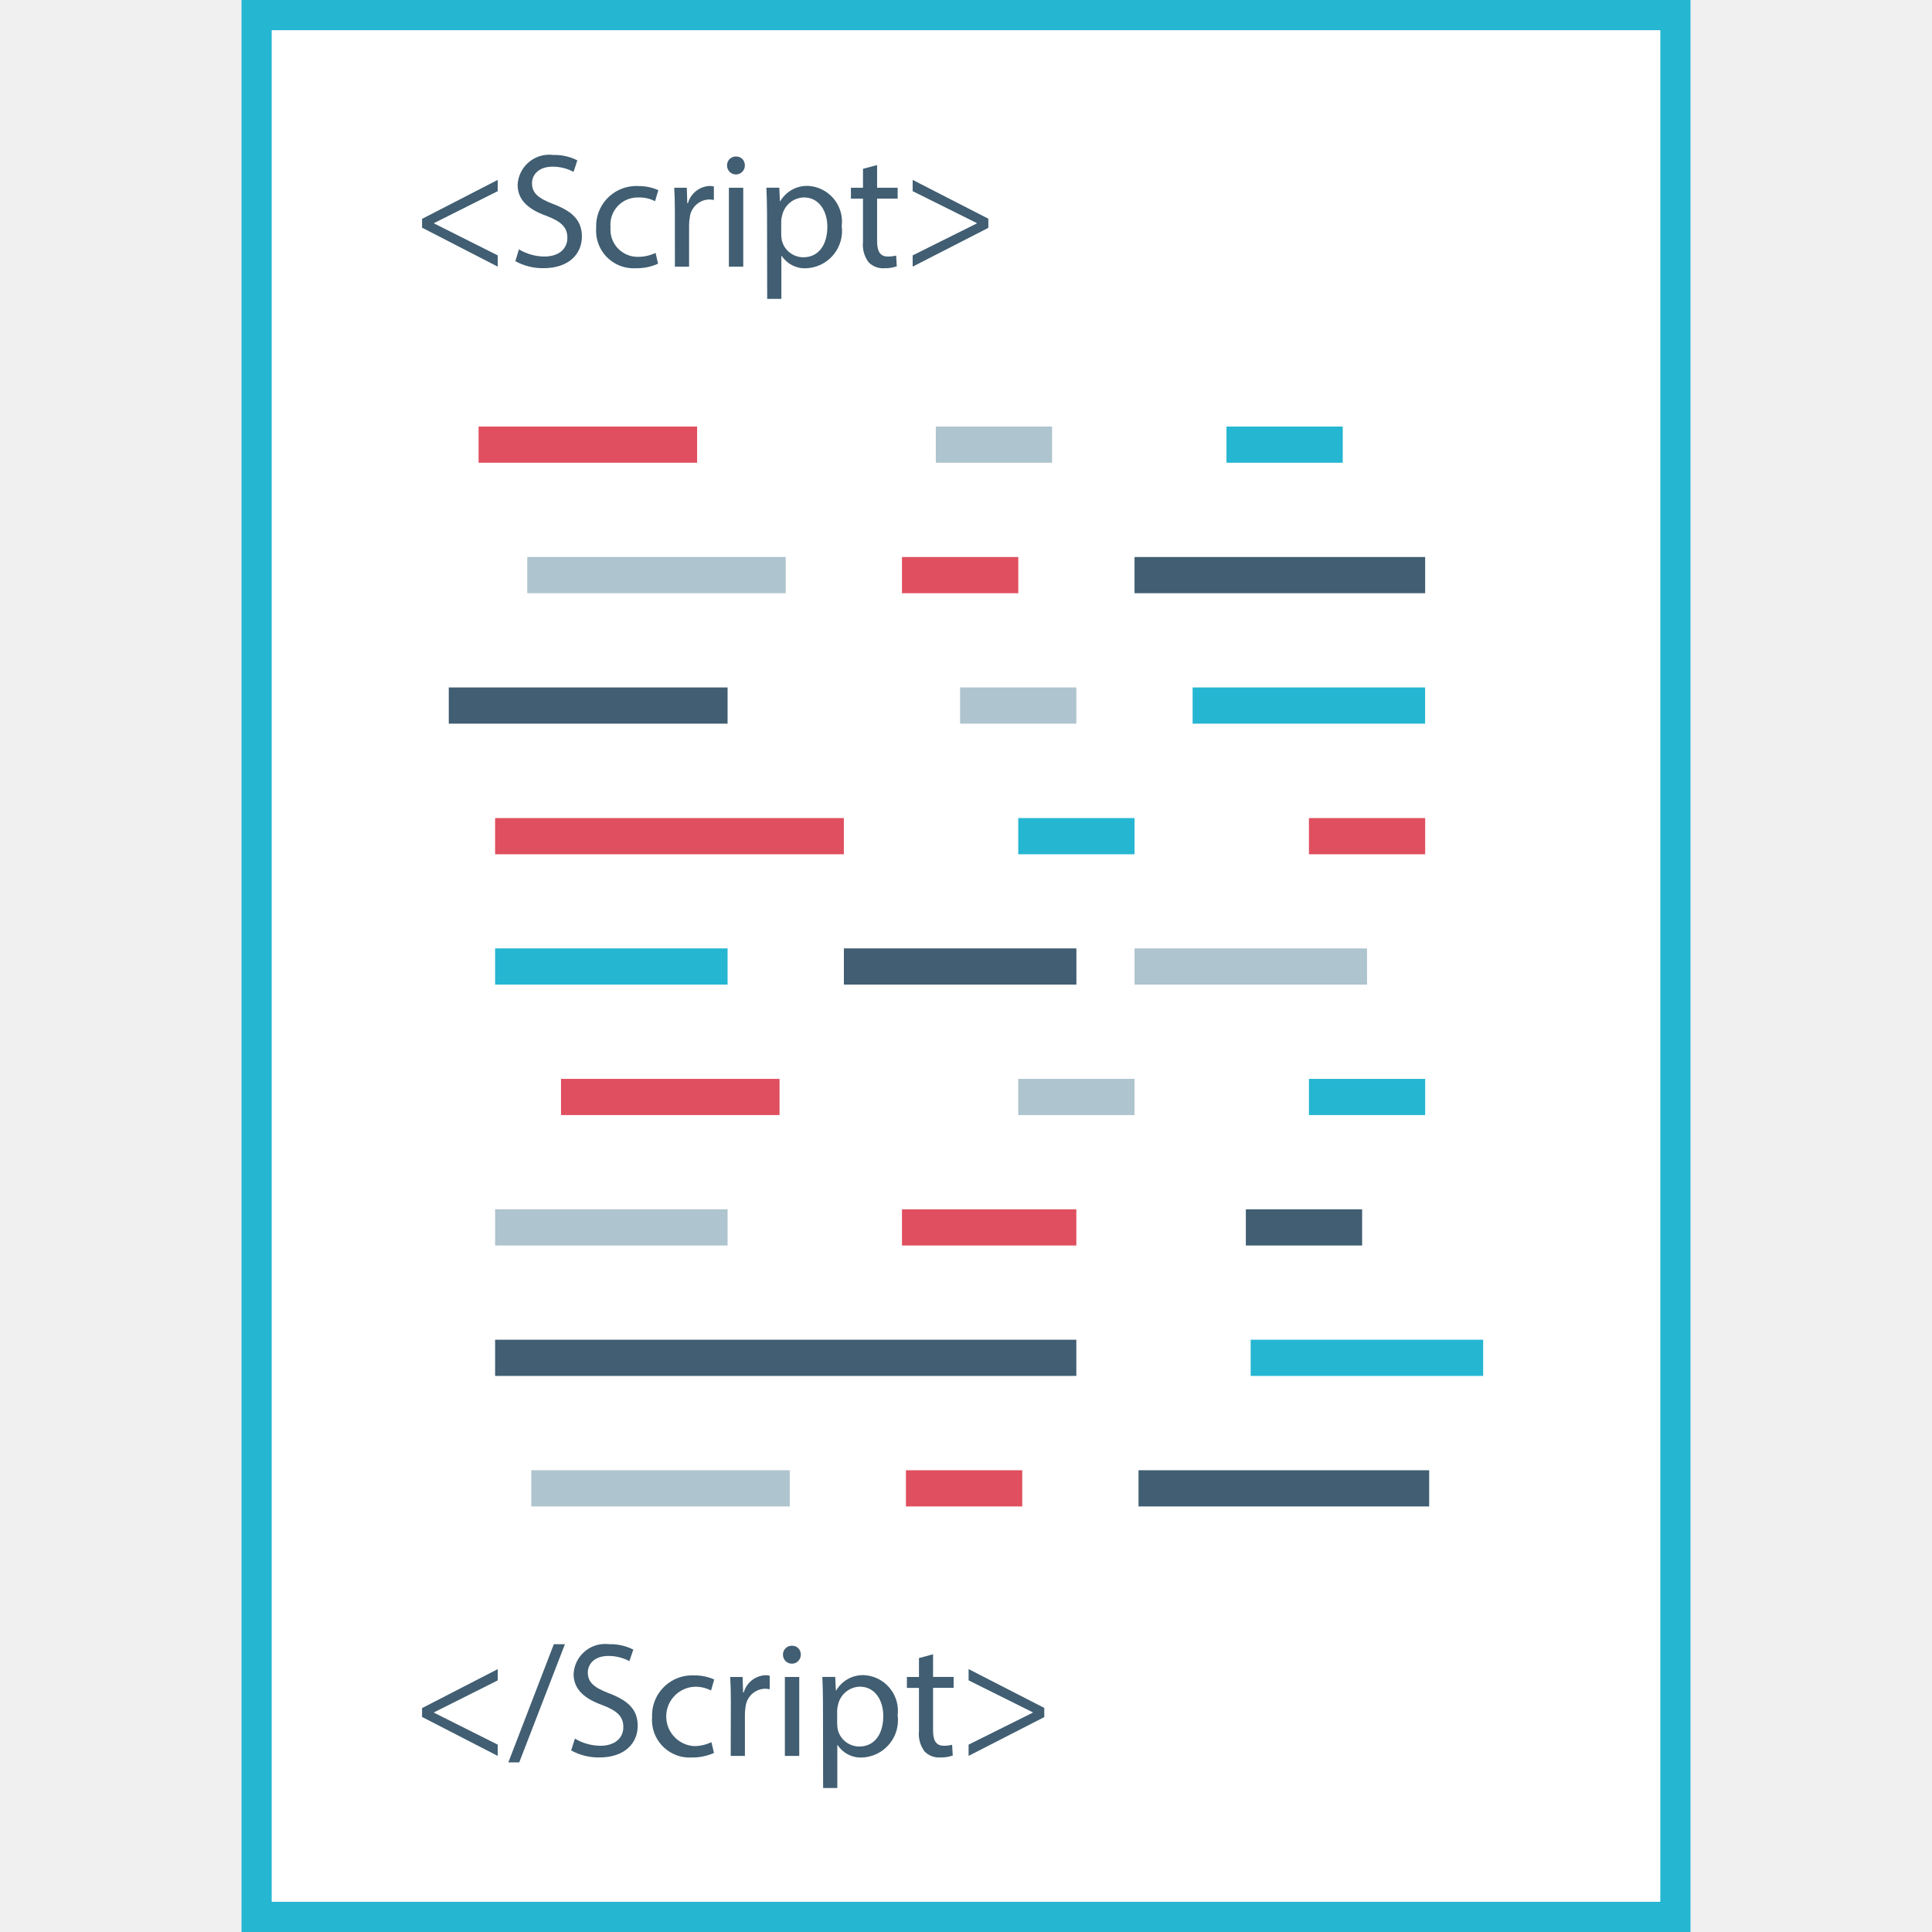
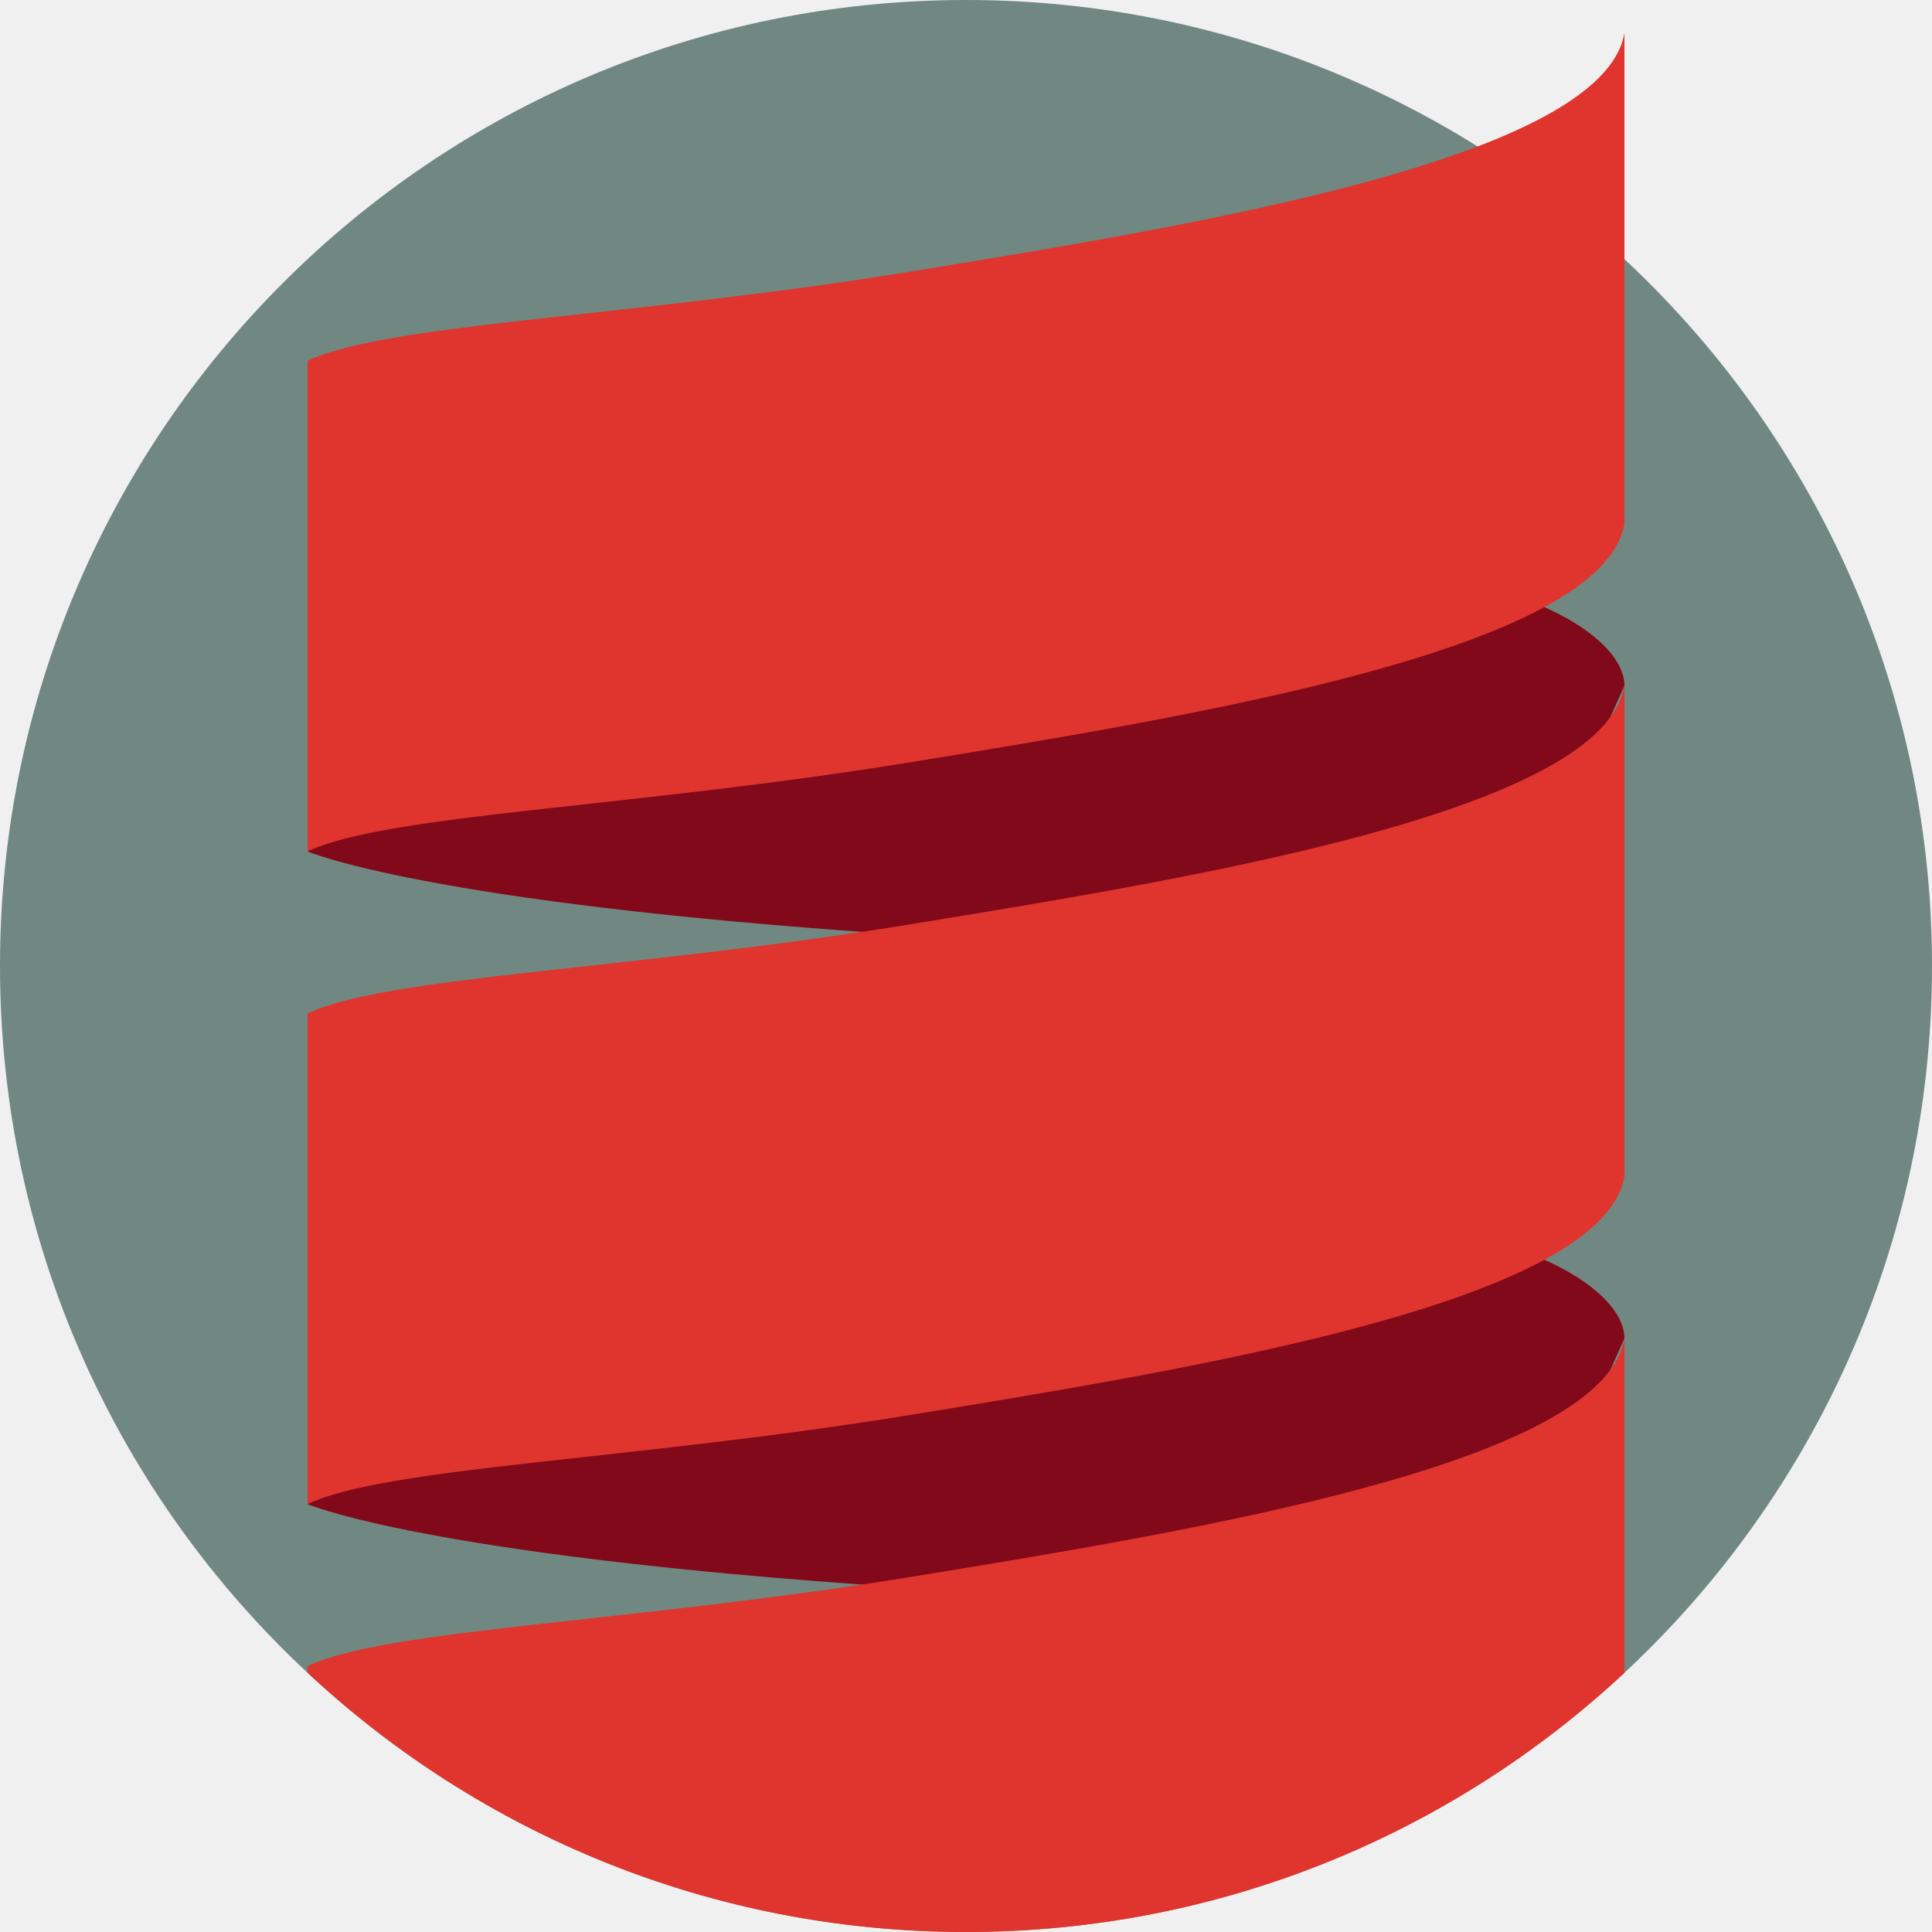
- <svg xmlns="http://www.w3.org/2000/svg" version="1.1" id="Layer_1" x="0px" y="0px" viewBox="0 0 512 512" style="enable-background:new 0 0 512 512;" xml:space="preserve">
-   <rect x="68" y="4" style="fill:#FFFFFF;" width="376" height="504" />
-   <path style="fill:#25B6D2;" d="M440,8v496H72V8H440 M448,0H64v512h384V0z" />
-   <rect x="301.72" y="389.632" style="fill:#415E72;" width="77.024" height="9.592" />
-   <rect x="240.08" y="389.632" style="fill:#E04F5F;" width="30.824" height="9.592" />
-   <rect x="140.8" y="389.632" style="fill:#AEC4CE;" width="68.496" height="9.592" />
-   <rect x="330.16" y="320.48" style="fill:#415E72;" width="30.816" height="9.592" />
-   <rect x="239.032" y="320.48" style="fill:#E04F5F;" width="46.208" height="9.592" />
-   <rect x="131.208" y="320.48" style="fill:#AEC4CE;" width="61.608" height="9.592" />
-   <rect x="131.208" y="251.336" style="fill:#25B6D2;" width="61.608" height="9.592" />
-   <rect x="223.64" y="251.336" style="fill:#415E72;" width="61.616" height="9.592" />
-   <rect x="300.664" y="251.336" style="fill:#AEC4CE;" width="61.608" height="9.592" />
-   <rect x="346.88" y="285.912" style="fill:#25B6D2;" width="30.808" height="9.592" />
-   <rect x="269.848" y="285.912" style="fill:#AEC4CE;" width="30.816" height="9.592" />
-   <rect x="148.672" y="285.912" style="fill:#E04F5F;" width="57.912" height="9.592" />
-   <rect x="325.032" y="113.04" style="fill:#25B6D2;" width="30.808" height="9.592" />
-   <rect x="248" y="113.04" style="fill:#AEC4CE;" width="30.808" height="9.592" />
-   <rect x="126.824" y="113.04" style="fill:#E04F5F;" width="57.92" height="9.592" />
-   <rect x="131.208" y="355.04" style="fill:#415E72;" width="154.032" height="9.592" />
-   <rect x="331.44" y="355.04" style="fill:#25B6D2;" width="61.616" height="9.592" />
-   <rect x="346.88" y="216.8" style="fill:#E04F5F;" width="30.808" height="9.592" />
-   <rect x="269.848" y="216.8" style="fill:#25B6D2;" width="30.816" height="9.592" />
-   <rect x="131.208" y="216.8" style="fill:#E04F5F;" width="92.424" height="9.592" />
-   <rect x="300.664" y="147.616" style="fill:#415E72;" width="77.016" height="9.592" />
-   <rect x="239.032" y="147.616" style="fill:#E04F5F;" width="30.824" height="9.592" />
-   <rect x="139.728" y="147.616" style="fill:#AEC4CE;" width="68.496" height="9.592" />
-   <rect x="316.056" y="182.184" style="fill:#25B6D2;" width="61.616" height="9.592" />
-   <rect x="254.432" y="182.184" style="fill:#AEC4CE;" width="30.808" height="9.592" />
+ <svg xmlns="http://www.w3.org/2000/svg" version="1.1" id="Capa_1" x="0px" y="0px" viewBox="0 0 512 512" style="enable-background:new 0 0 512 512;" xml:space="preserve">
+   <path style="fill:#718882;" d="M512,256c0,73.947-31.357,140.581-81.502,187.308C384.773,485.93,323.438,512,256,512  c-67.448,0-128.784-26.081-174.508-68.702C31.347,396.57,0,329.947,0,256C0,114.615,114.615,0,256,0S512,114.615,512,256z" />
+   <path style="fill:#81091A;" d="M430.497,181.71c0-13.776-31.379-33.293-87.632-30.614c-56.253,2.678-254.097,32.371-261.368,74.543  c0,0,31.284,13.568,155.271,21.891s182.249-40.18,182.249-40.18L430.497,181.71z" />
+   <path style="fill:#DF352E;" d="M430.497,138.772c-5.74,33.293-113.655,50.896-188.659,63.141  c-75.005,12.245-139.293,13.777-160.341,23.727V95.608c21.047-9.95,85.337-11.48,160.342-23.725s182.919-29.85,188.658-63.142  V138.772z" />
+   <path style="fill:#81091A;" d="M430.497,354.679c0-13.776-31.379-33.293-87.632-30.614c-56.253,2.678-254.097,32.371-261.368,74.543  c0,0,31.284,13.568,155.271,21.891c123.987,8.324,182.249-40.181,182.249-40.181L430.497,354.679z" />
  <g>
-     <rect x="118.928" y="182.184" style="fill:#415E72;" width="73.888" height="9.592" />
-     <path style="fill:#415E72;" d="M111.848,58l20.056-10.328v2.984l-16.896,8.472V59.2l16.896,8.48v2.984l-20.056-10.328   C111.848,60.336,111.848,58,111.848,58z" />
-     <path style="fill:#415E72;" d="M137.52,66.088c2.04,1.216,4.368,1.872,6.744,1.896c3.84,0,6.096-2.032,6.096-4.968   c0-2.728-1.552-4.28-5.496-5.792c-4.752-1.688-7.688-4.152-7.688-8.256c0.232-4.624,4.16-8.192,8.784-7.96   c0.216,0.008,0.424,0.032,0.64,0.056c2.216-0.064,4.424,0.424,6.4,1.432l-1,3.056c-1.696-0.912-3.6-1.384-5.528-1.384   c-4,0-5.488,2.4-5.488,4.368c0,2.72,1.768,4.064,5.792,5.6c4.92,1.896,7.432,4.28,7.432,8.552c0,4.504-3.328,8.384-10.192,8.384   c-2.6,0.032-5.16-0.608-7.44-1.856L137.52,66.088z" />
-     <path style="fill:#415E72;" d="M174.4,69.88c-1.888,0.848-3.944,1.256-6.008,1.208c-5.48,0.272-10.144-3.952-10.416-9.432   c-0.024-0.416-0.016-0.824,0.016-1.24c-0.272-5.864,4.256-10.832,10.12-11.112c0.36-0.016,0.72-0.016,1.08,0.008   c1.816-0.024,3.616,0.344,5.272,1.08l-0.864,2.936c-1.36-0.712-2.88-1.048-4.408-0.992c-3.976-0.128-7.296,2.992-7.424,6.968   c-0.008,0.312,0,0.624,0.032,0.936c-0.344,3.96,2.584,7.456,6.552,7.8c0.24,0.024,0.48,0.032,0.712,0.024   c1.616,0.008,3.208-0.352,4.664-1.04L174.4,69.88z" />
-     <path style="fill:#415E72;" d="M178.848,56.272c0-2.464-0.048-4.576-0.168-6.52h3.328l0.128,4.104h0.168   c0.736-2.616,3.072-4.464,5.792-4.576c0.368,0,0.736,0.04,1.088,0.136V53c-0.424-0.096-0.864-0.136-1.296-0.136   c-2.688,0.104-4.88,2.2-5.104,4.88c-0.104,0.584-0.16,1.184-0.168,1.776v11.144h-3.76L178.848,56.272z" />
-     <path style="fill:#415E72;" d="M197.392,43.872c0,1.304-1.056,2.36-2.36,2.36s-2.36-1.056-2.36-2.36   c-0.048-1.28,0.96-2.352,2.24-2.4c0.056,0,0.112,0,0.16,0c1.248-0.032,2.28,0.952,2.312,2.192   C197.4,43.736,197.4,43.8,197.392,43.872z M193.16,70.664V49.752h3.808v20.912H193.16z" />
-     <path style="fill:#415E72;" d="M203.272,56.576c0-2.68-0.088-4.84-0.168-6.832h3.416l0.168,3.584h0.088   c1.536-2.624,4.392-4.184,7.432-4.064c5.224,0.304,9.216,4.792,8.912,10.016c-0.016,0.208-0.032,0.408-0.056,0.616   c0.72,5.416-3.08,10.392-8.504,11.12c-0.336,0.048-0.664,0.072-1,0.08c-2.56,0.104-4.992-1.144-6.4-3.288h-0.088V79.2h-3.76   L203.272,56.576z M207.032,62.176c0.008,0.52,0.064,1.04,0.168,1.552c0.648,2.616,3.008,4.456,5.704,4.456   c4,0,6.352-3.28,6.352-8.08c0-4.192-2.2-7.784-6.216-7.784c-2.768,0.072-5.136,2.016-5.752,4.712   c-0.152,0.504-0.232,1.024-0.256,1.552V62.176z" />
-     <path style="fill:#415E72;" d="M232.44,43.744v6.008h5.448v2.888h-5.448v11.28c0,2.592,0.736,4.064,2.848,4.064   c0.744,0.008,1.48-0.08,2.2-0.256l0.168,2.848c-1.08,0.376-2.224,0.552-3.368,0.512c-1.536,0.088-3.04-0.496-4.112-1.6   c-1.16-1.568-1.68-3.512-1.472-5.448v-11.4h-3.2v-2.888h3.2v-5.016L232.44,43.744z" />
-     <path style="fill:#415E72;" d="M261.92,60.384l-20.056,10.28V67.68l17.024-8.48v-0.072l-17.024-8.472v-2.984L261.92,57.96   L261.92,60.384L261.92,60.384z" />
-     <path style="fill:#415E72;" d="M111.848,452.664l20.056-10.328v2.984l-16.896,8.472v0.088l16.896,8.472v2.984l-20.056-10.328   L111.848,452.664z" />
-     <path style="fill:#415E72;" d="M134.712,467.056l12.064-31.328h2.936L137.6,467.056H134.712z" />
-     <path style="fill:#415E72;" d="M152.352,460.752c2.04,1.216,4.368,1.872,6.744,1.896c3.84,0,6.096-2.032,6.096-4.968   c0-2.728-1.552-4.28-5.496-5.792c-4.752-1.688-7.688-4.152-7.688-8.256c0.232-4.624,4.16-8.192,8.784-7.96   c0.216,0.008,0.424,0.032,0.64,0.056c2.216-0.064,4.424,0.424,6.4,1.432l-1.04,3.064c-1.696-0.912-3.6-1.384-5.528-1.384   c-4,0-5.488,2.4-5.488,4.368c0,2.72,1.768,4.064,5.792,5.6c4.92,1.896,7.432,4.28,7.432,8.552c0,4.504-3.328,8.384-10.192,8.384   c-2.6,0.032-5.16-0.608-7.44-1.856L152.352,460.752z" />
-     <path style="fill:#415E72;" d="M189.216,464.544c-1.888,0.848-3.944,1.256-6.008,1.208c-5.48,0.272-10.144-3.952-10.416-9.432   c-0.024-0.416-0.016-0.824,0.016-1.24c-0.264-5.864,4.28-10.824,10.144-11.088c0.352-0.016,0.704-0.016,1.048,0.008   c1.816-0.024,3.616,0.344,5.272,1.08l-0.84,2.92c-1.368-0.712-2.896-1.056-4.432-0.992c-4.344,0.24-7.672,3.96-7.432,8.304   c0.216,3.96,3.352,7.144,7.304,7.424c1.616,0.008,3.208-0.352,4.664-1.04L189.216,464.544z" />
-     <path style="fill:#415E72;" d="M193.68,450.936c0-2.464-0.048-4.576-0.168-6.52h3.288l0.128,4.104h0.168   c0.736-2.616,3.072-4.464,5.792-4.576c0.368,0,0.736,0.04,1.088,0.136v3.584c-0.424-0.096-0.864-0.136-1.296-0.136   c-2.688,0.104-4.88,2.2-5.104,4.88c-0.104,0.584-0.16,1.184-0.168,1.776v11.152h-3.76L193.68,450.936z" />
-     <path style="fill:#415E72;" d="M212.216,438.536c0,1.304-1.056,2.36-2.36,2.36s-2.36-1.056-2.36-2.36   c-0.048-1.28,0.96-2.352,2.24-2.4c0.056,0,0.112,0,0.16,0c1.248-0.032,2.28,0.952,2.312,2.192   C212.224,438.4,212.224,438.464,212.216,438.536z M208,465.328v-20.912h3.808v20.912H208z" />
-     <path style="fill:#415E72;" d="M218.096,451.24c0-2.68-0.088-4.84-0.168-6.832h3.416l0.168,3.584h0.088   c1.536-2.624,4.392-4.184,7.432-4.064c5.224,0.304,9.216,4.792,8.912,10.016c-0.016,0.208-0.032,0.408-0.056,0.616   c0.72,5.416-3.08,10.392-8.504,11.12c-0.336,0.048-0.664,0.072-1,0.08c-2.56,0.104-4.992-1.144-6.4-3.288h-0.088v11.368h-3.76   L218.096,451.24z M221.856,456.84c0.008,0.52,0.064,1.04,0.168,1.552c0.648,2.616,3.008,4.456,5.704,4.456   c4,0,6.352-3.28,6.352-8.08c0-4.192-2.2-7.784-6.216-7.784c-2.768,0.072-5.136,2.016-5.752,4.712   c-0.152,0.504-0.232,1.024-0.256,1.552V456.84z" />
-     <path style="fill:#415E72;" d="M247.272,438.4v6.008h5.448v2.888h-5.448v11.28c0,2.592,0.736,4.064,2.848,4.064   c0.744,0.008,1.48-0.08,2.2-0.256l0.168,2.848c-1.08,0.376-2.224,0.552-3.368,0.512c-1.536,0.088-3.04-0.496-4.112-1.6   c-1.16-1.568-1.68-3.512-1.472-5.448v-11.392h-3.2v-2.888h3.2V439.4L247.272,438.4z" />
-     <path style="fill:#415E72;" d="M276.744,455.048l-20.056,10.28v-2.984l17.024-8.472v-0.088l-17.024-8.472v-2.984l20.056,10.288   V455.048z" />
+     <path style="fill:#DF352E;" d="M430.497,311.741c-5.74,33.293-113.655,50.896-188.659,63.141   c-75.005,12.245-139.293,13.777-160.341,23.726V268.577c21.047-9.95,85.337-11.48,160.342-23.725s182.919-29.849,188.659-63.141   v130.03H430.497z" />
+     <path style="fill:#DF352E;" d="M430.498,354.68v88.628C384.773,485.93,323.438,512,256,512   c-67.448,0-128.784-26.081-174.508-68.702v-1.755c21.055-9.947,85.337-11.473,160.35-23.719   C316.844,405.577,424.761,387.971,430.498,354.68z" />
  </g>
  <g>
</g>
  <g>
</g>
  <g>
</g>
  <g>
</g>
  <g>
</g>
  <g>
</g>
  <g>
</g>
  <g>
</g>
  <g>
</g>
  <g>
</g>
  <g>
</g>
  <g>
</g>
  <g>
</g>
  <g>
</g>
  <g>
</g>
</svg>
